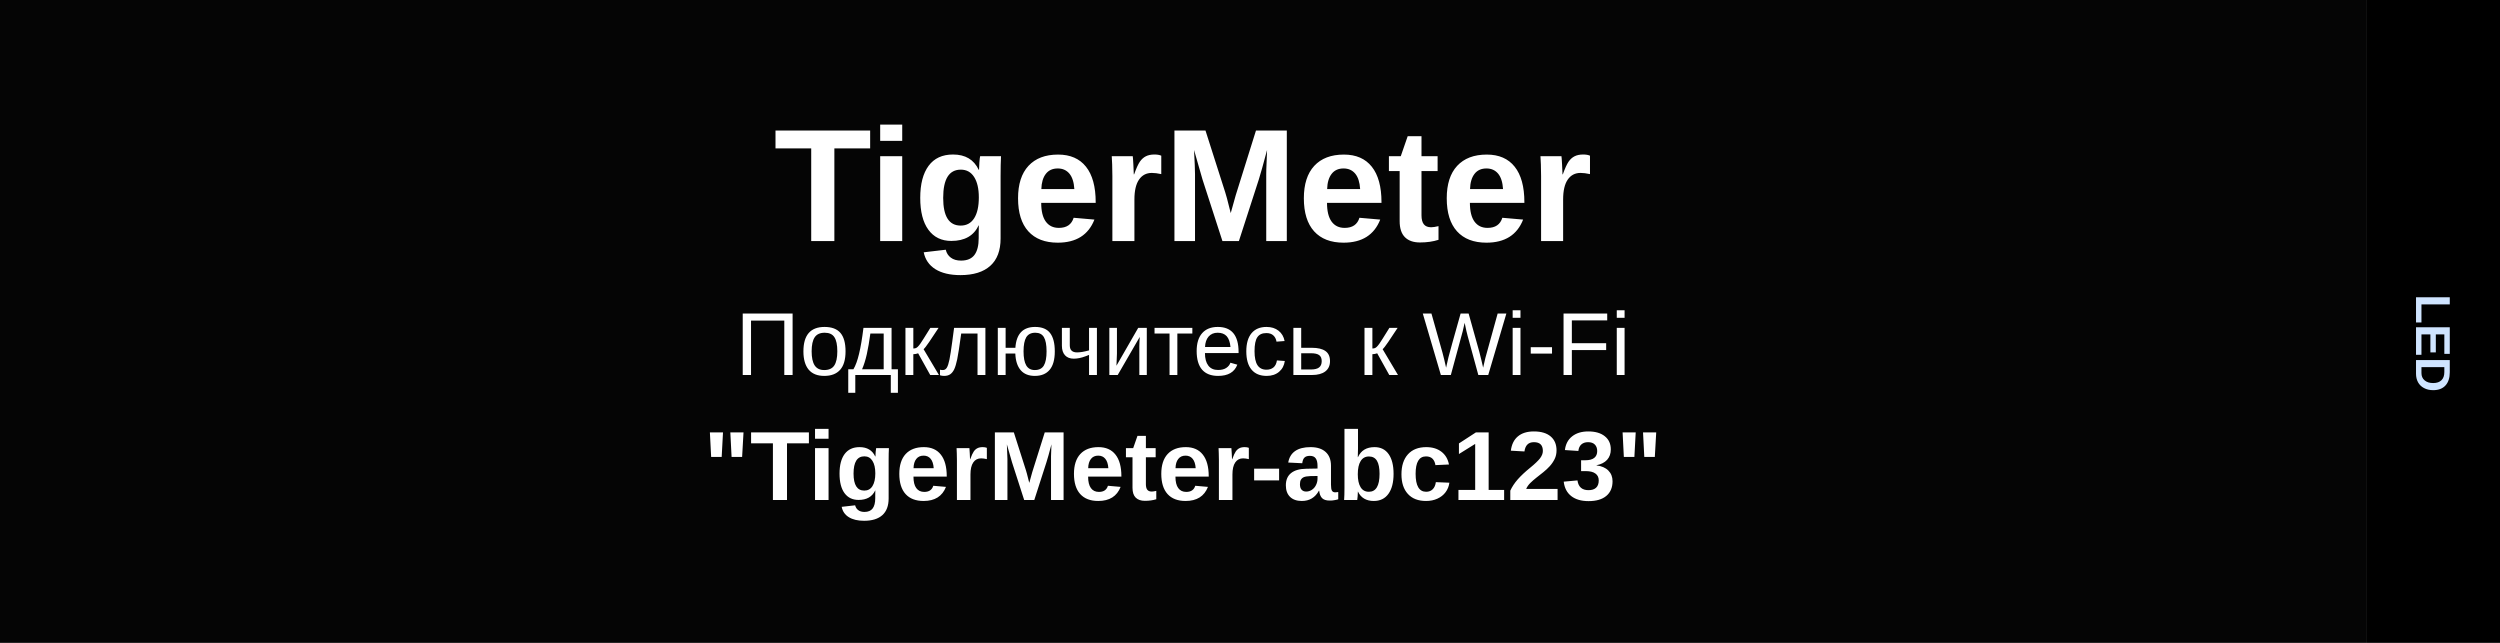
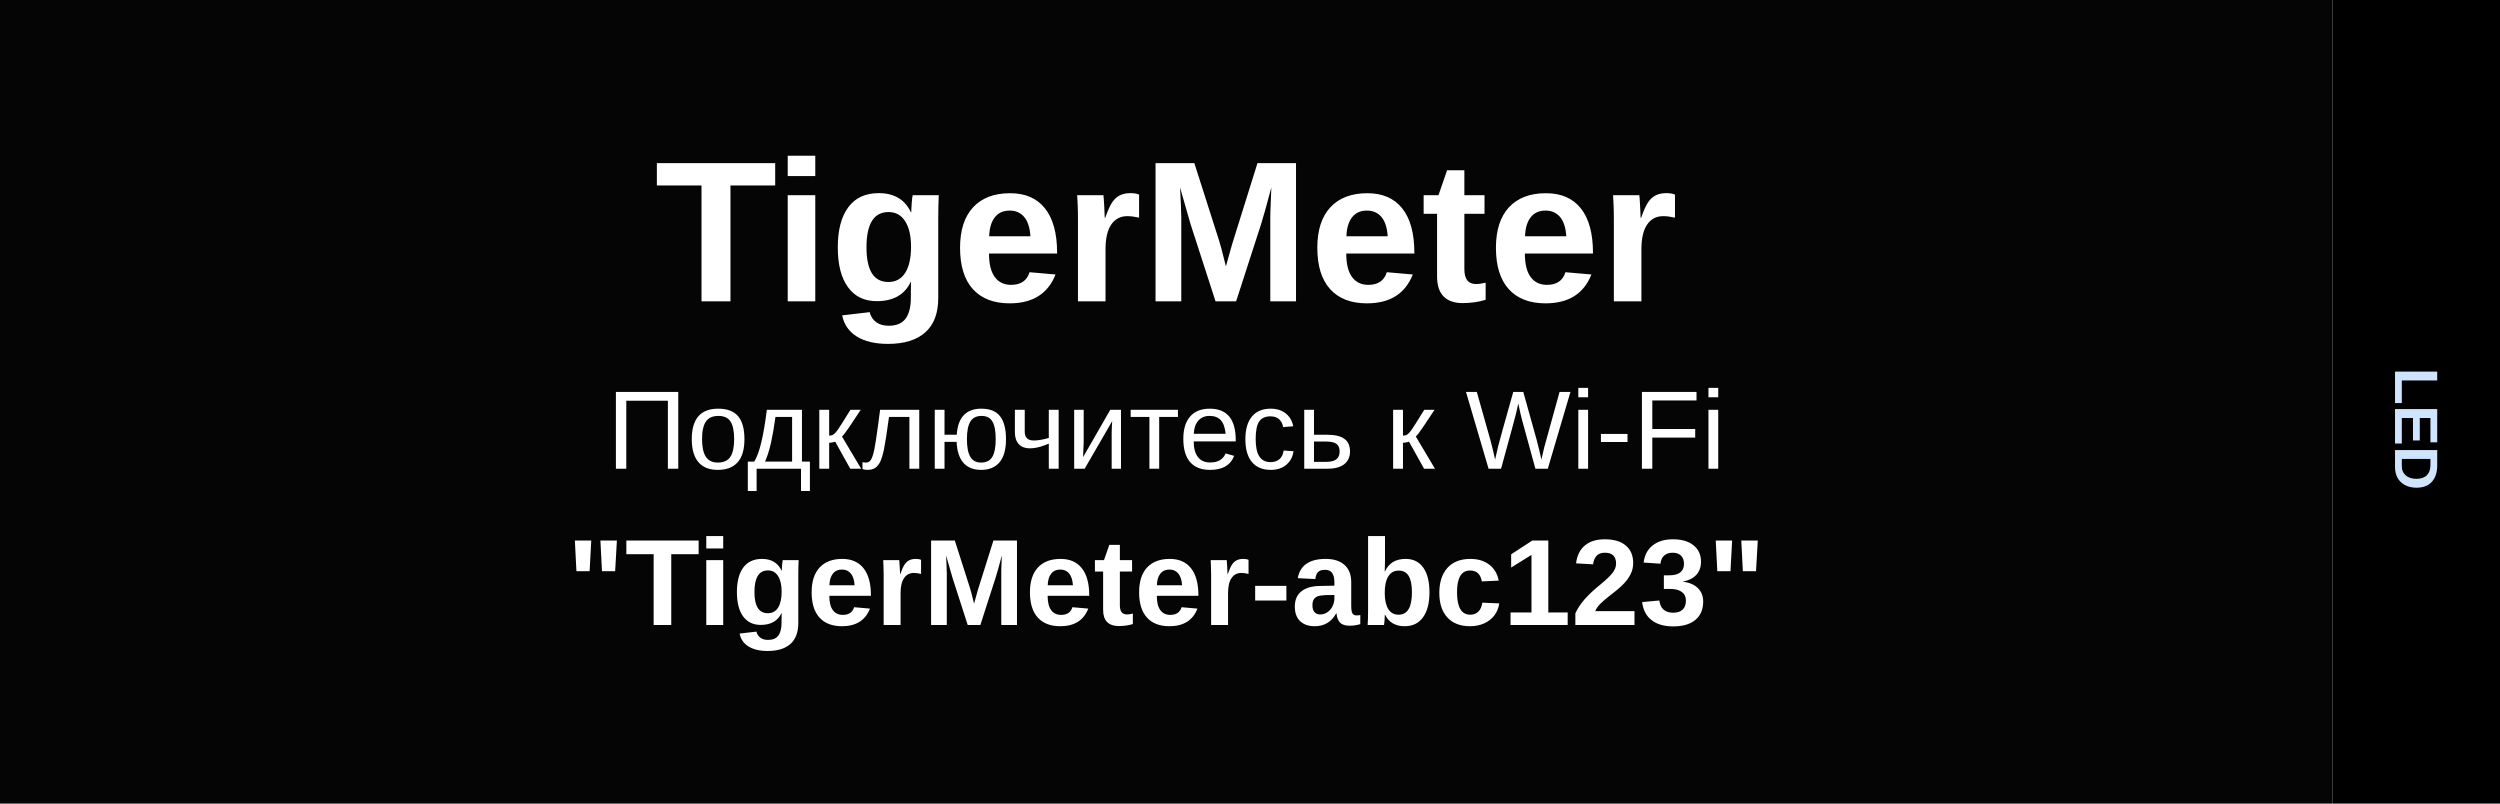
- <svg xmlns="http://www.w3.org/2000/svg" width="560" height="144" viewBox="0 0 560 144">
-   <rect width="530" height="144" x="0" y="0" fill="#050505" />
-   <text x="265" y="54" text-anchor="middle" font-family="system-ui,Arial" font-size="36" fill="#ffffff" font-weight="700">TigerMeter</text>
-   <text x="265" y="84" text-anchor="middle" font-family="system-ui,Arial" font-size="20" fill="#ffffff" font-weight="500">Подключитесь к Wi‑Fi</text>
-   <text x="265" y="112" text-anchor="middle" font-family="system-ui,Arial" font-size="22" fill="#ffffff" font-weight="600">"TigerMeter-abc123"</text>
-   <rect x="530" y="0" width="30" height="144" fill="#000000">
+ <svg xmlns="http://www.w3.org/2000/svg" width="448" height="144" viewBox="0 0 448 144">
+   <rect width="418" height="144" x="0" y="0" fill="#050505" />
+   <text x="209" y="54" text-anchor="middle" font-family="system-ui,Arial" font-size="36" fill="#ffffff" font-weight="700">TigerMeter</text>
+   <text x="209" y="84" text-anchor="middle" font-family="system-ui,Arial" font-size="20" fill="#ffffff" font-weight="500">Подключитесь к Wi‑Fi</text>
+   <text x="209" y="112" text-anchor="middle" font-family="system-ui,Arial" font-size="22" fill="#ffffff" font-weight="600">"TigerMeter-abc123"</text>
+   <rect x="418" y="0" width="30" height="144" fill="#000000">
    <animate attributeName="fill" values="#000000;#0a2d66;#1e6fff;#0a2d66;#000000" dur="6s" repeatCount="indefinite" keyTimes="0;0.25;0.5;0.75;1" />
  </rect>
-   <text x="545" y="72" text-anchor="middle" font-family="system-ui,Arial" font-size="11" fill="#cfe4ff" writing-mode="tb" glyph-orientation-vertical="0" font-weight="600">LED</text>
+   <text x="433" y="72" text-anchor="middle" font-family="system-ui,Arial" font-size="11" fill="#cfe4ff" writing-mode="tb" glyph-orientation-vertical="0" font-weight="600">LED</text>
</svg>
